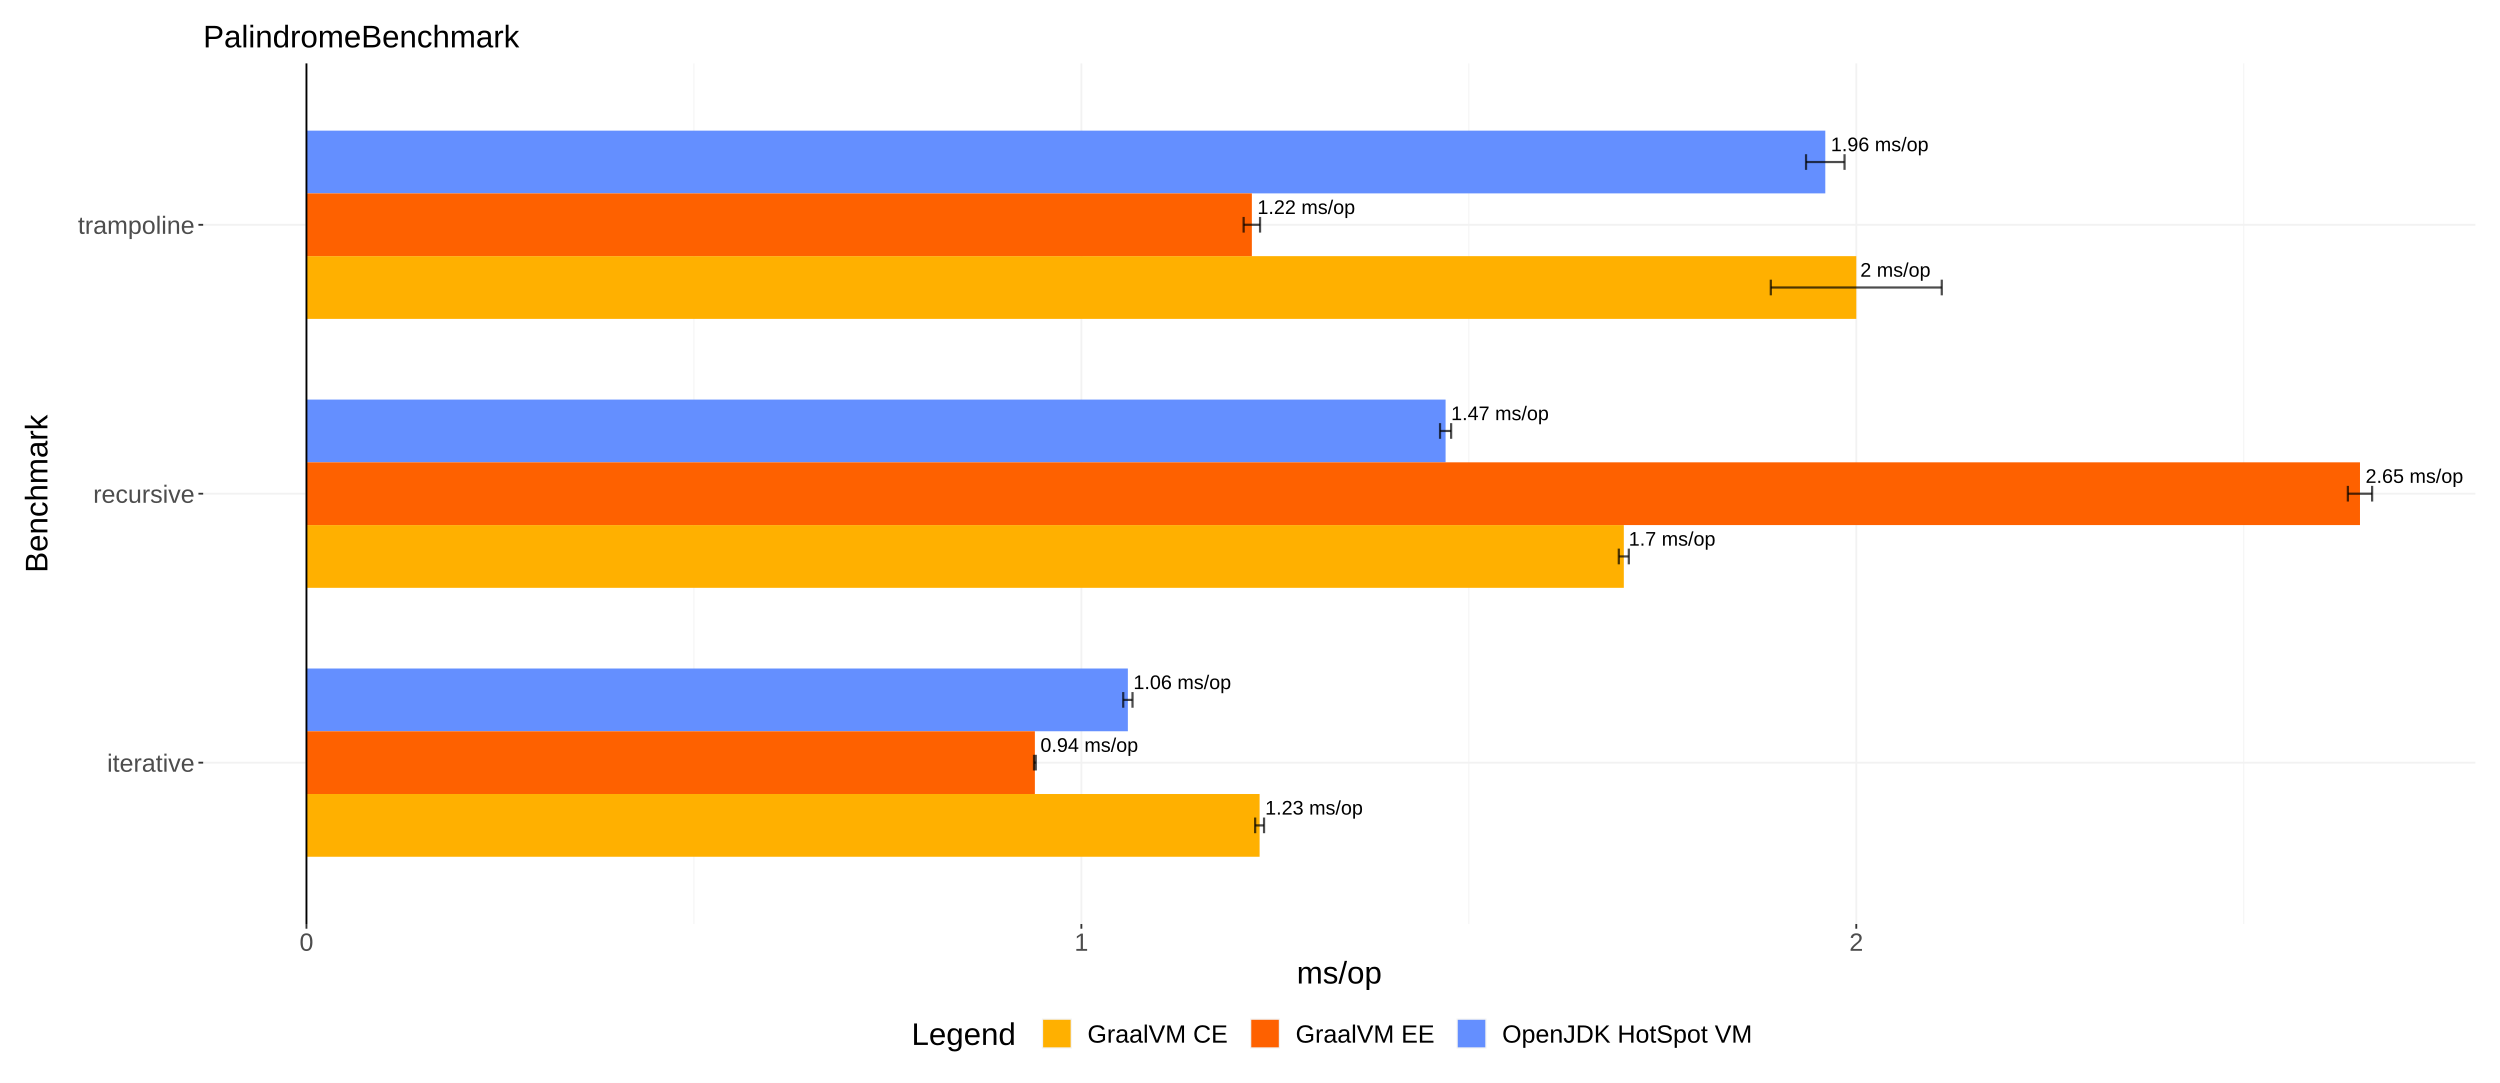
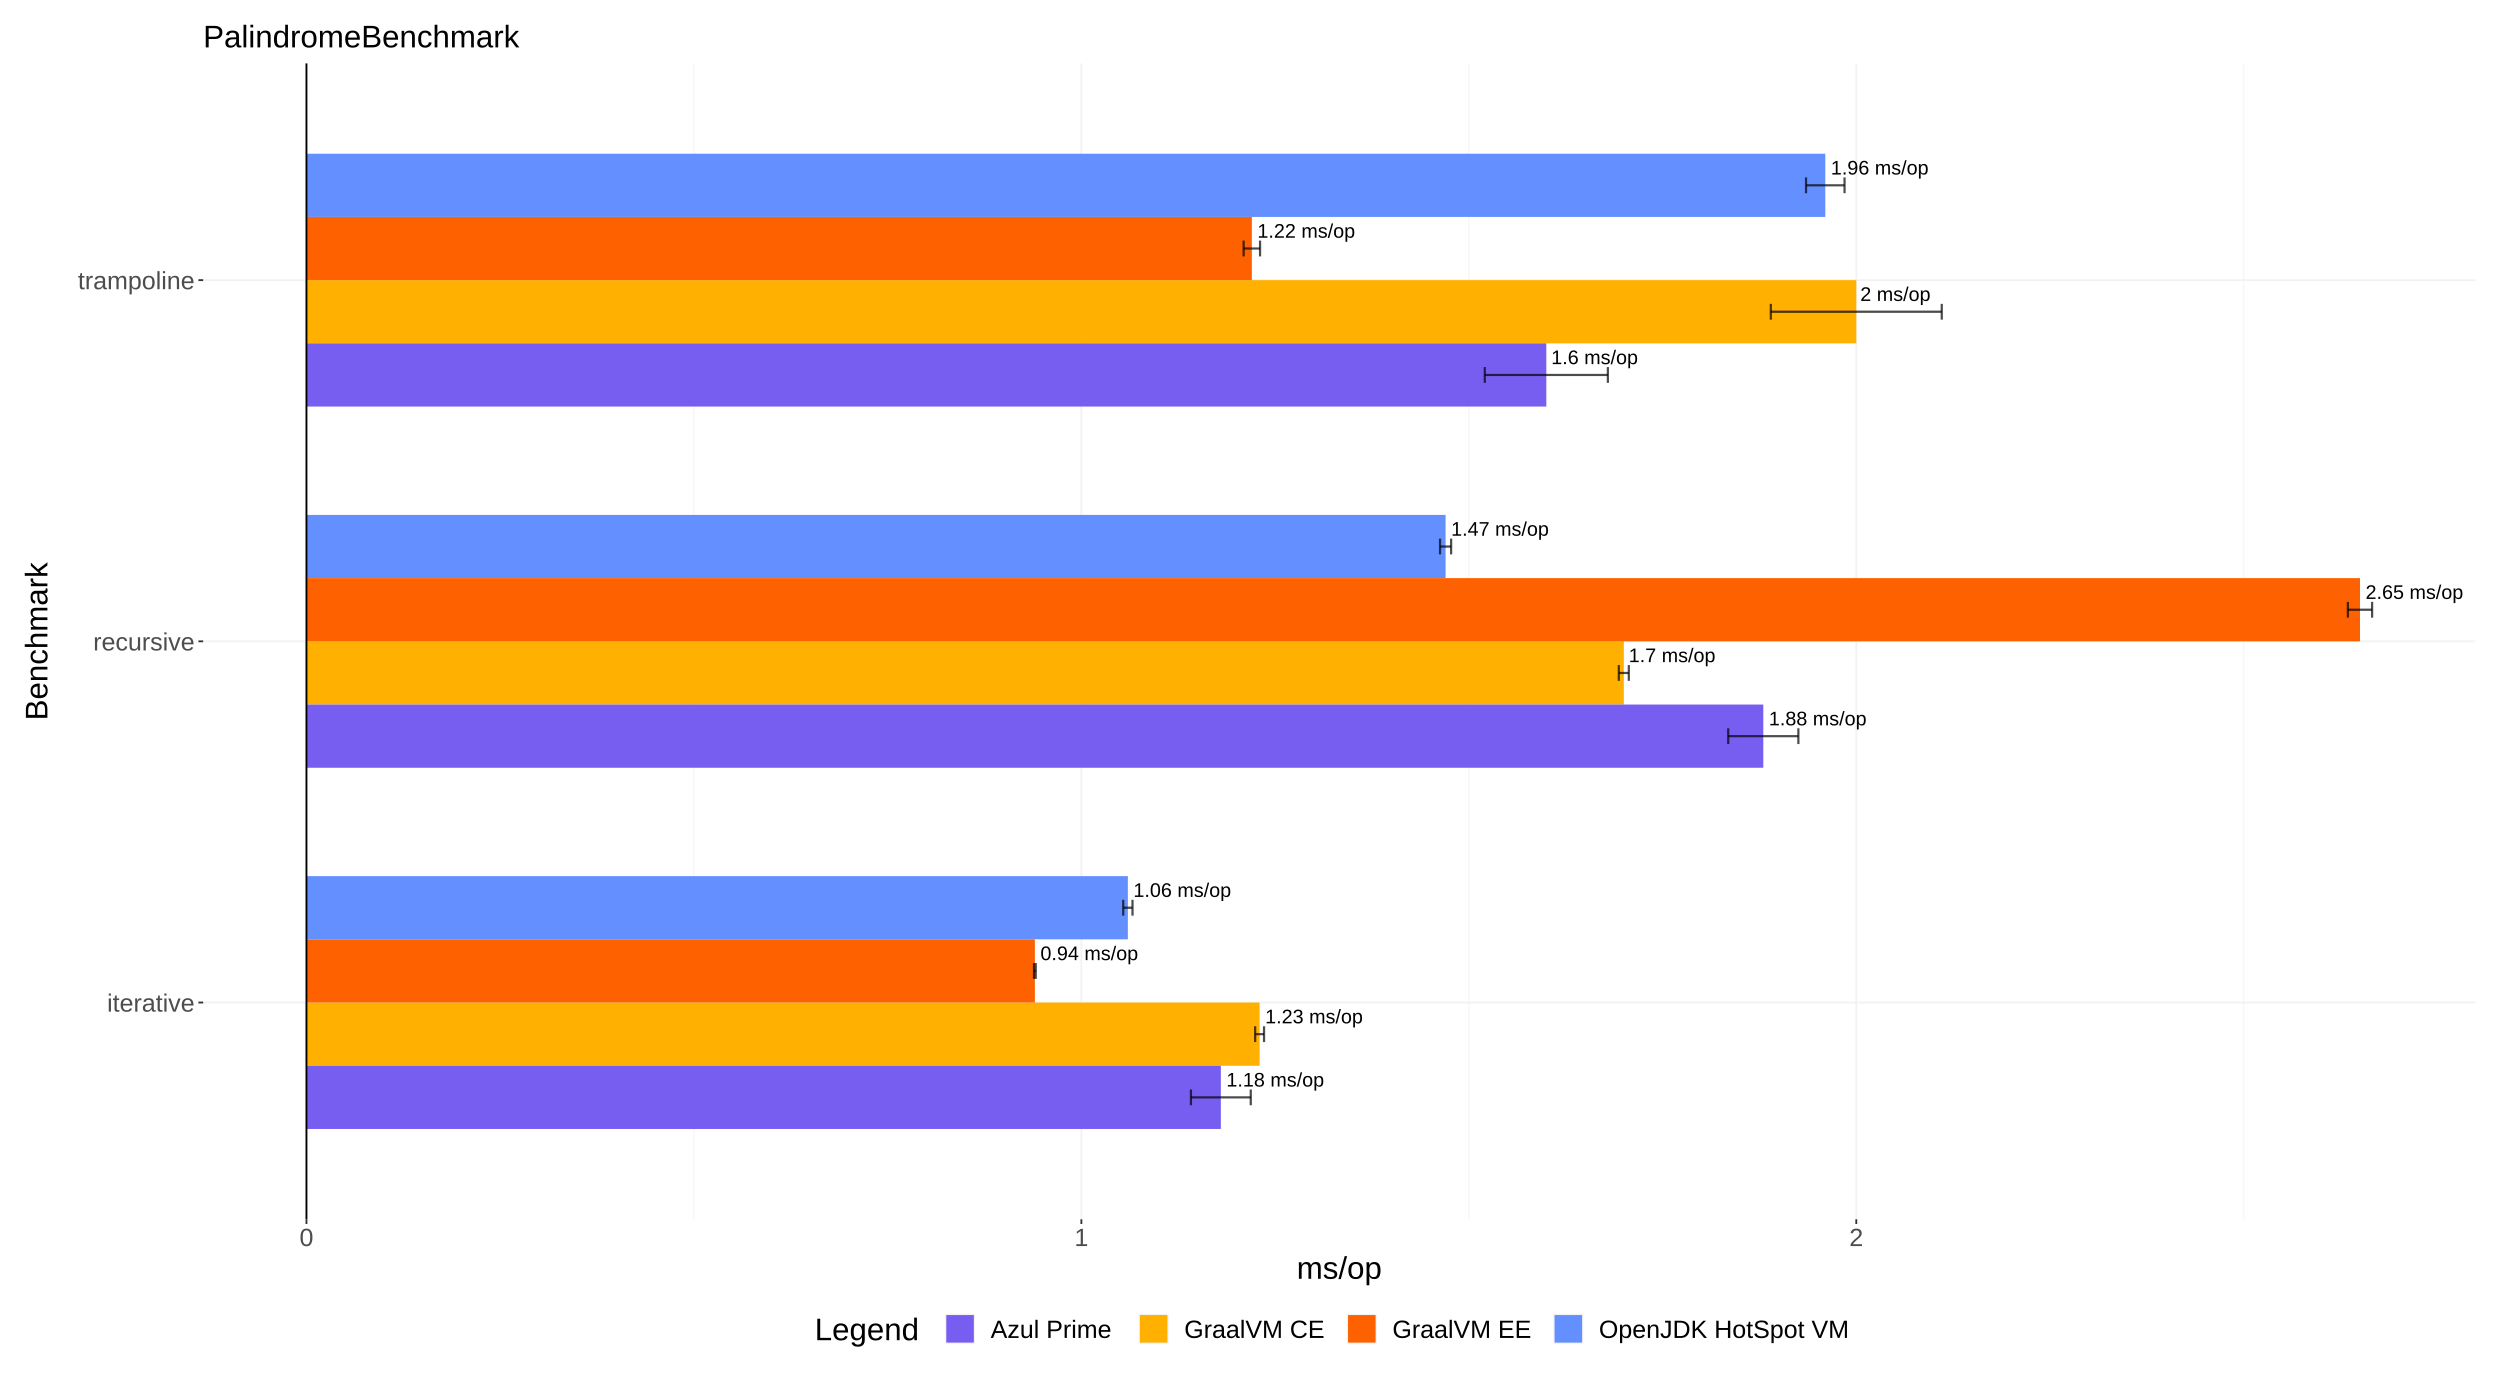
- <svg xmlns="http://www.w3.org/2000/svg" class="svglite" width="1440.00pt" height="623.62pt" viewBox="0 0 1440.00 623.62">
+ <svg xmlns="http://www.w3.org/2000/svg" class="svglite" width="1440.00pt" height="793.70pt" viewBox="0 0 1440.00 793.70">
  <defs>
    <style type="text/css">
    .svglite line, .svglite polyline, .svglite polygon, .svglite path, .svglite rect, .svglite circle {
      fill: none;
      stroke: #000000;
      stroke-linecap: round;
      stroke-linejoin: round;
      stroke-miterlimit: 10.00;
    }
    .svglite text {
      white-space: pre;
    }
  </style>
  </defs>
  <rect width="100%" height="100%" style="stroke: none; fill: #FFFFFF;" />
  <defs>
-     <clipPath id="cpMC4wMHwxNDQwLjAwfDAuMDB8NjIzLjYy">
-       <rect x="0.00" y="0.00" width="1440.00" height="623.62" />
+     <clipPath id="cpMC4wMHwxNDQwLjAwfDAuMDB8NzkzLjcw">
+       <rect x="0.00" y="0.00" width="1440.00" height="793.70" />
    </clipPath>
  </defs>
-   <g clip-path="url(#cpMC4wMHwxNDQwLjAwfDAuMDB8NjIzLjYy)">
-     <rect x="0.00" y="0.00" width="1440.00" height="623.62" style="stroke-width: 1.07; stroke: #FFFFFF; fill: #FFFFFF;" />
-     <rect x="117.03" y="36.52" width="1308.80" height="495.70" style="stroke-width: 1.07; stroke: none;" />
-     <polyline points="399.70,532.22 399.70,36.52 " style="stroke-width: 0.53; stroke: #F2F2F2; stroke-linecap: butt;" />
-     <polyline points="846.05,532.22 846.05,36.52 " style="stroke-width: 0.53; stroke: #F2F2F2; stroke-linecap: butt;" />
-     <polyline points="1292.40,532.22 1292.40,36.52 " style="stroke-width: 0.53; stroke: #F2F2F2; stroke-linecap: butt;" />
-     <polyline points="117.03,439.28 1425.83,439.28 " style="stroke-width: 1.07; stroke: #F2F2F2; stroke-linecap: butt;" />
-     <polyline points="117.03,284.37 1425.83,284.37 " style="stroke-width: 1.07; stroke: #F2F2F2; stroke-linecap: butt;" />
-     <polyline points="117.03,129.47 1425.83,129.47 " style="stroke-width: 1.07; stroke: #F2F2F2; stroke-linecap: butt;" />
-     <polyline points="176.52,532.22 176.52,36.52 " style="stroke-width: 1.07; stroke: #F2F2F2; stroke-linecap: butt;" />
-     <polyline points="622.87,532.22 622.87,36.52 " style="stroke-width: 1.07; stroke: #F2F2F2; stroke-linecap: butt;" />
-     <polyline points="1069.22,532.22 1069.22,36.52 " style="stroke-width: 1.07; stroke: #F2F2F2; stroke-linecap: butt;" />
-     <rect x="176.52" y="385.06" width="473.13" height="36.14" style="stroke-width: 1.07; stroke: none; stroke-linecap: butt; stroke-linejoin: miter; fill: #648FFF;" />
-     <rect x="176.52" y="230.16" width="656.14" height="36.14" style="stroke-width: 1.07; stroke: none; stroke-linecap: butt; stroke-linejoin: miter; fill: #648FFF;" />
-     <rect x="176.52" y="75.25" width="874.85" height="36.14" style="stroke-width: 1.07; stroke: none; stroke-linecap: butt; stroke-linejoin: miter; fill: #648FFF;" />
-     <rect x="176.52" y="457.35" width="549.01" height="36.14" style="stroke-width: 1.07; stroke: none; stroke-linecap: butt; stroke-linejoin: miter; fill: #FFB000;" />
-     <rect x="176.52" y="302.45" width="758.80" height="36.14" style="stroke-width: 1.07; stroke: none; stroke-linecap: butt; stroke-linejoin: miter; fill: #FFB000;" />
-     <rect x="176.52" y="147.54" width="892.70" height="36.14" style="stroke-width: 1.07; stroke: none; stroke-linecap: butt; stroke-linejoin: miter; fill: #FFB000;" />
-     <rect x="176.52" y="421.21" width="419.57" height="36.14" style="stroke-width: 1.07; stroke: none; stroke-linecap: butt; stroke-linejoin: miter; fill: #FE6100;" />
-     <rect x="176.52" y="266.30" width="1182.83" height="36.14" style="stroke-width: 1.07; stroke: none; stroke-linecap: butt; stroke-linejoin: miter; fill: #FE6100;" />
-     <rect x="176.52" y="111.39" width="544.55" height="36.14" style="stroke-width: 1.07; stroke: none; stroke-linecap: butt; stroke-linejoin: miter; fill: #FE6100;" />
-     <text x="652.85" y="396.91" style="font-size: 11.38px; font-family: &quot;Liberation Sans&quot;;" textLength="63.96px" lengthAdjust="spacingAndGlyphs">1.06 ms/op</text>
-     <text x="835.85" y="242.01" style="font-size: 11.38px; font-family: &quot;Liberation Sans&quot;;" textLength="63.96px" lengthAdjust="spacingAndGlyphs">1.47 ms/op</text>
-     <text x="1054.57" y="87.10" style="font-size: 11.38px; font-family: &quot;Liberation Sans&quot;;" textLength="63.96px" lengthAdjust="spacingAndGlyphs">1.96 ms/op</text>
-     <text x="728.73" y="469.20" style="font-size: 11.38px; font-family: &quot;Liberation Sans&quot;;" textLength="63.96px" lengthAdjust="spacingAndGlyphs">1.23 ms/op</text>
-     <text x="938.15" y="314.30" style="font-size: 11.38px; font-family: &quot;Liberation Sans&quot;;" textLength="56.72px" lengthAdjust="spacingAndGlyphs">1.7 ms/op</text>
-     <text x="1071.52" y="159.39" style="font-size: 11.38px; font-family: &quot;Liberation Sans&quot;;" textLength="45.87px" lengthAdjust="spacingAndGlyphs">2 ms/op</text>
-     <text x="599.29" y="433.06" style="font-size: 11.38px; font-family: &quot;Liberation Sans&quot;;" textLength="63.96px" lengthAdjust="spacingAndGlyphs">0.94 ms/op</text>
-     <text x="1362.55" y="278.15" style="font-size: 11.38px; font-family: &quot;Liberation Sans&quot;;" textLength="63.96px" lengthAdjust="spacingAndGlyphs">2.65 ms/op</text>
-     <text x="724.27" y="123.25" style="font-size: 11.38px; font-family: &quot;Liberation Sans&quot;;" textLength="63.96px" lengthAdjust="spacingAndGlyphs">1.22 ms/op</text>
-     <polyline points="652.33,407.65 652.33,398.62 " style="stroke-width: 1.28; stroke: #000000; stroke-opacity: 0.70; stroke-linecap: butt;" />
-     <polyline points="652.33,403.14 646.98,403.14 " style="stroke-width: 1.28; stroke: #000000; stroke-opacity: 0.70; stroke-linecap: butt;" />
-     <polyline points="646.98,407.65 646.98,398.62 " style="stroke-width: 1.28; stroke: #000000; stroke-opacity: 0.70; stroke-linecap: butt;" />
-     <polyline points="835.85,252.75 835.85,243.71 " style="stroke-width: 1.28; stroke: #000000; stroke-opacity: 0.70; stroke-linecap: butt;" />
-     <polyline points="835.85,248.23 829.46,248.23 " style="stroke-width: 1.28; stroke: #000000; stroke-opacity: 0.70; stroke-linecap: butt;" />
-     <polyline points="829.46,252.75 829.46,243.71 " style="stroke-width: 1.28; stroke: #000000; stroke-opacity: 0.70; stroke-linecap: butt;" />
-     <polyline points="1062.46,97.84 1062.46,88.80 " style="stroke-width: 1.28; stroke: #000000; stroke-opacity: 0.70; stroke-linecap: butt;" />
-     <polyline points="1062.46,93.32 1040.28,93.32 " style="stroke-width: 1.28; stroke: #000000; stroke-opacity: 0.70; stroke-linecap: butt;" />
-     <polyline points="1040.28,97.84 1040.28,88.80 " style="stroke-width: 1.28; stroke: #000000; stroke-opacity: 0.70; stroke-linecap: butt;" />
-     <polyline points="728.09,479.94 728.09,470.91 " style="stroke-width: 1.28; stroke: #000000; stroke-opacity: 0.70; stroke-linecap: butt;" />
-     <polyline points="728.09,475.43 722.97,475.43 " style="stroke-width: 1.28; stroke: #000000; stroke-opacity: 0.70; stroke-linecap: butt;" />
-     <polyline points="722.97,479.94 722.97,470.91 " style="stroke-width: 1.28; stroke: #000000; stroke-opacity: 0.70; stroke-linecap: butt;" />
-     <polyline points="938.20,325.04 938.20,316.00 " style="stroke-width: 1.28; stroke: #000000; stroke-opacity: 0.70; stroke-linecap: butt;" />
-     <polyline points="938.20,320.52 932.43,320.52 " style="stroke-width: 1.28; stroke: #000000; stroke-opacity: 0.70; stroke-linecap: butt;" />
-     <polyline points="932.43,325.04 932.43,316.00 " style="stroke-width: 1.28; stroke: #000000; stroke-opacity: 0.70; stroke-linecap: butt;" />
-     <polyline points="1118.46,170.13 1118.46,161.09 " style="stroke-width: 1.28; stroke: #000000; stroke-opacity: 0.70; stroke-linecap: butt;" />
-     <polyline points="1118.46,165.61 1019.99,165.61 " style="stroke-width: 1.28; stroke: #000000; stroke-opacity: 0.70; stroke-linecap: butt;" />
-     <polyline points="1019.99,170.13 1019.99,161.09 " style="stroke-width: 1.28; stroke: #000000; stroke-opacity: 0.70; stroke-linecap: butt;" />
-     <polyline points="596.60,443.80 596.60,434.76 " style="stroke-width: 1.28; stroke: #000000; stroke-opacity: 0.70; stroke-linecap: butt;" />
-     <polyline points="596.60,439.28 595.58,439.28 " style="stroke-width: 1.28; stroke: #000000; stroke-opacity: 0.70; stroke-linecap: butt;" />
-     <polyline points="595.58,443.80 595.58,434.76 " style="stroke-width: 1.28; stroke: #000000; stroke-opacity: 0.70; stroke-linecap: butt;" />
-     <polyline points="1366.34,288.89 1366.34,279.86 " style="stroke-width: 1.28; stroke: #000000; stroke-opacity: 0.70; stroke-linecap: butt;" />
-     <polyline points="1366.34,284.37 1352.37,284.37 " style="stroke-width: 1.28; stroke: #000000; stroke-opacity: 0.70; stroke-linecap: butt;" />
-     <polyline points="1352.37,288.89 1352.37,279.86 " style="stroke-width: 1.28; stroke: #000000; stroke-opacity: 0.70; stroke-linecap: butt;" />
-     <polyline points="725.79,133.98 725.79,124.95 " style="stroke-width: 1.28; stroke: #000000; stroke-opacity: 0.70; stroke-linecap: butt;" />
-     <polyline points="725.79,129.47 716.34,129.47 " style="stroke-width: 1.28; stroke: #000000; stroke-opacity: 0.70; stroke-linecap: butt;" />
-     <polyline points="716.34,133.98 716.34,124.95 " style="stroke-width: 1.28; stroke: #000000; stroke-opacity: 0.70; stroke-linecap: butt;" />
-     <line x1="176.52" y1="532.22" x2="176.52" y2="36.52" style="stroke-width: 1.07; stroke-linecap: butt;" />
-     <text x="112.10" y="444.53" text-anchor="end" style="font-size: 14.40px;fill: #4D4D4D; font-family: &quot;Liberation Sans&quot;;" textLength="60.25px" lengthAdjust="spacingAndGlyphs">iterative</text>
-     <text x="112.10" y="289.62" text-anchor="end" style="font-size: 14.40px;fill: #4D4D4D; font-family: &quot;Liberation Sans&quot;;" textLength="66.28px" lengthAdjust="spacingAndGlyphs">recursive</text>
-     <text x="112.10" y="134.71" text-anchor="end" style="font-size: 14.40px;fill: #4D4D4D; font-family: &quot;Liberation Sans&quot;;" textLength="78.31px" lengthAdjust="spacingAndGlyphs">trampoline</text>
-     <polyline points="114.29,439.28 117.03,439.28 " style="stroke-width: 1.07; stroke: #333333; stroke-linecap: butt;" />
-     <polyline points="114.29,284.37 117.03,284.37 " style="stroke-width: 1.07; stroke: #333333; stroke-linecap: butt;" />
-     <polyline points="114.29,129.47 117.03,129.47 " style="stroke-width: 1.07; stroke: #333333; stroke-linecap: butt;" />
-     <polyline points="176.52,534.96 176.52,532.22 " style="stroke-width: 1.07; stroke: #333333; stroke-linecap: butt;" />
-     <polyline points="622.87,534.96 622.87,532.22 " style="stroke-width: 1.07; stroke: #333333; stroke-linecap: butt;" />
-     <polyline points="1069.22,534.96 1069.22,532.22 " style="stroke-width: 1.07; stroke: #333333; stroke-linecap: butt;" />
-     <text x="176.52" y="547.65" text-anchor="middle" style="font-size: 14.40px;fill: #4D4D4D; font-family: &quot;Liberation Sans&quot;;" textLength="9.16px" lengthAdjust="spacingAndGlyphs">0</text>
-     <text x="622.87" y="547.65" text-anchor="middle" style="font-size: 14.40px;fill: #4D4D4D; font-family: &quot;Liberation Sans&quot;;" textLength="9.16px" lengthAdjust="spacingAndGlyphs">1</text>
-     <text x="1069.22" y="547.65" text-anchor="middle" style="font-size: 14.40px;fill: #4D4D4D; font-family: &quot;Liberation Sans&quot;;" textLength="9.16px" lengthAdjust="spacingAndGlyphs">2</text>
-     <text x="771.43" y="566.51" text-anchor="middle" style="font-size: 18.00px; font-family: &quot;Liberation Sans&quot;;" textLength="55.41px" lengthAdjust="spacingAndGlyphs">ms/op</text>
-     <text transform="translate(27.30,284.37) rotate(-90)" text-anchor="middle" style="font-size: 18.00px; font-family: &quot;Liberation Sans&quot;;" textLength="102.52px" lengthAdjust="spacingAndGlyphs">Benchmark</text>
-     <rect x="519.56" y="581.21" width="503.74" height="28.24" style="stroke-width: 1.07; stroke: none; fill: #FFFFFF;" />
-     <text x="525.04" y="601.89" style="font-size: 18.00px; font-family: &quot;Liberation Sans&quot;;" textLength="66.12px" lengthAdjust="spacingAndGlyphs">Legend</text>
-     <rect x="600.12" y="586.69" width="17.28" height="17.28" style="stroke-width: 1.07; stroke: none; fill: #F2F2F2;" />
-     <rect x="600.83" y="587.40" width="15.86" height="15.86" style="stroke-width: 1.07; stroke: none; stroke-linecap: butt; stroke-linejoin: miter; fill: #FFB000;" />
-     <rect x="720.02" y="586.69" width="17.28" height="17.28" style="stroke-width: 1.07; stroke: none; fill: #F2F2F2;" />
-     <rect x="720.73" y="587.40" width="15.86" height="15.86" style="stroke-width: 1.07; stroke: none; stroke-linecap: butt; stroke-linejoin: miter; fill: #FE6100;" />
-     <rect x="838.96" y="586.69" width="17.28" height="17.28" style="stroke-width: 1.07; stroke: none; fill: #F2F2F2;" />
-     <rect x="839.67" y="587.40" width="15.86" height="15.86" style="stroke-width: 1.07; stroke: none; stroke-linecap: butt; stroke-linejoin: miter; fill: #648FFF;" />
-     <text x="626.37" y="600.57" style="font-size: 14.40px; font-family: &quot;Liberation Sans&quot;;" textLength="84.69px" lengthAdjust="spacingAndGlyphs">GraalVM CE</text>
-     <text x="746.27" y="600.57" style="font-size: 14.40px; font-family: &quot;Liberation Sans&quot;;" textLength="83.73px" lengthAdjust="spacingAndGlyphs">GraalVM EE</text>
-     <text x="865.21" y="600.57" style="font-size: 14.40px; font-family: &quot;Liberation Sans&quot;;" textLength="152.61px" lengthAdjust="spacingAndGlyphs">OpenJDK HotSpot VM</text>
+   <g clip-path="url(#cpMC4wMHwxNDQwLjAwfDAuMDB8NzkzLjcw)">
+     <rect x="0.00" y="0.00" width="1440.00" height="793.70" style="stroke-width: 1.07; stroke: #FFFFFF; fill: #FFFFFF;" />
+     <rect x="117.03" y="36.52" width="1308.80" height="665.78" style="stroke-width: 1.07; stroke: none;" />
+     <polyline points="399.70,702.30 399.70,36.52 " style="stroke-width: 0.53; stroke: #F2F2F2; stroke-linecap: butt;" />
+     <polyline points="846.05,702.30 846.05,36.52 " style="stroke-width: 0.53; stroke: #F2F2F2; stroke-linecap: butt;" />
+     <polyline points="1292.40,702.30 1292.40,36.52 " style="stroke-width: 0.53; stroke: #F2F2F2; stroke-linecap: butt;" />
+     <polyline points="117.03,577.47 1425.83,577.47 " style="stroke-width: 1.07; stroke: #F2F2F2; stroke-linecap: butt;" />
+     <polyline points="117.03,369.41 1425.83,369.41 " style="stroke-width: 1.07; stroke: #F2F2F2; stroke-linecap: butt;" />
+     <polyline points="117.03,161.36 1425.83,161.36 " style="stroke-width: 1.07; stroke: #F2F2F2; stroke-linecap: butt;" />
+     <polyline points="176.52,702.30 176.52,36.52 " style="stroke-width: 1.07; stroke: #F2F2F2; stroke-linecap: butt;" />
+     <polyline points="622.87,702.30 622.87,36.52 " style="stroke-width: 1.07; stroke: #F2F2F2; stroke-linecap: butt;" />
+     <polyline points="1069.22,702.30 1069.22,36.52 " style="stroke-width: 1.07; stroke: #F2F2F2; stroke-linecap: butt;" />
+     <rect x="176.52" y="504.65" width="473.13" height="36.41" style="stroke-width: 1.07; stroke: none; stroke-linecap: butt; stroke-linejoin: miter; fill: #648FFF;" />
+     <rect x="176.52" y="296.59" width="656.14" height="36.41" style="stroke-width: 1.07; stroke: none; stroke-linecap: butt; stroke-linejoin: miter; fill: #648FFF;" />
+     <rect x="176.52" y="88.54" width="874.85" height="36.41" style="stroke-width: 1.07; stroke: none; stroke-linecap: butt; stroke-linejoin: miter; fill: #648FFF;" />
+     <rect x="176.52" y="577.47" width="549.01" height="36.41" style="stroke-width: 1.07; stroke: none; stroke-linecap: butt; stroke-linejoin: miter; fill: #FFB000;" />
+     <rect x="176.52" y="369.41" width="758.80" height="36.41" style="stroke-width: 1.07; stroke: none; stroke-linecap: butt; stroke-linejoin: miter; fill: #FFB000;" />
+     <rect x="176.52" y="161.36" width="892.70" height="36.41" style="stroke-width: 1.07; stroke: none; stroke-linecap: butt; stroke-linejoin: miter; fill: #FFB000;" />
+     <rect x="176.52" y="541.06" width="419.57" height="36.41" style="stroke-width: 1.07; stroke: none; stroke-linecap: butt; stroke-linejoin: miter; fill: #FE6100;" />
+     <rect x="176.52" y="333.00" width="1182.83" height="36.41" style="stroke-width: 1.07; stroke: none; stroke-linecap: butt; stroke-linejoin: miter; fill: #FE6100;" />
+     <rect x="176.52" y="124.95" width="544.55" height="36.41" style="stroke-width: 1.07; stroke: none; stroke-linecap: butt; stroke-linejoin: miter; fill: #FE6100;" />
+     <rect x="176.52" y="613.88" width="526.69" height="36.41" style="stroke-width: 1.07; stroke: none; stroke-linecap: butt; stroke-linejoin: miter; fill: #785EF0;" />
+     <rect x="176.52" y="405.82" width="839.14" height="36.41" style="stroke-width: 1.07; stroke: none; stroke-linecap: butt; stroke-linejoin: miter; fill: #785EF0;" />
+     <rect x="176.52" y="197.77" width="714.16" height="36.41" style="stroke-width: 1.07; stroke: none; stroke-linecap: butt; stroke-linejoin: miter; fill: #785EF0;" />
+     <text x="652.85" y="516.63" style="font-size: 11.38px; font-family: &quot;Liberation Sans&quot;;" textLength="63.96px" lengthAdjust="spacingAndGlyphs">1.06 ms/op</text>
+     <text x="835.85" y="308.58" style="font-size: 11.38px; font-family: &quot;Liberation Sans&quot;;" textLength="63.96px" lengthAdjust="spacingAndGlyphs">1.47 ms/op</text>
+     <text x="1054.57" y="100.52" style="font-size: 11.38px; font-family: &quot;Liberation Sans&quot;;" textLength="63.96px" lengthAdjust="spacingAndGlyphs">1.96 ms/op</text>
+     <text x="728.73" y="589.45" style="font-size: 11.38px; font-family: &quot;Liberation Sans&quot;;" textLength="63.96px" lengthAdjust="spacingAndGlyphs">1.23 ms/op</text>
+     <text x="938.15" y="381.40" style="font-size: 11.38px; font-family: &quot;Liberation Sans&quot;;" textLength="56.72px" lengthAdjust="spacingAndGlyphs">1.7 ms/op</text>
+     <text x="1071.52" y="173.34" style="font-size: 11.38px; font-family: &quot;Liberation Sans&quot;;" textLength="45.87px" lengthAdjust="spacingAndGlyphs">2 ms/op</text>
+     <text x="599.29" y="553.04" style="font-size: 11.38px; font-family: &quot;Liberation Sans&quot;;" textLength="63.96px" lengthAdjust="spacingAndGlyphs">0.94 ms/op</text>
+     <text x="1362.55" y="344.99" style="font-size: 11.38px; font-family: &quot;Liberation Sans&quot;;" textLength="63.96px" lengthAdjust="spacingAndGlyphs">2.65 ms/op</text>
+     <text x="724.27" y="136.93" style="font-size: 11.38px; font-family: &quot;Liberation Sans&quot;;" textLength="63.96px" lengthAdjust="spacingAndGlyphs">1.22 ms/op</text>
+     <text x="706.41" y="625.86" style="font-size: 11.38px; font-family: &quot;Liberation Sans&quot;;" textLength="63.96px" lengthAdjust="spacingAndGlyphs">1.18 ms/op</text>
+     <text x="1018.86" y="417.81" style="font-size: 11.38px; font-family: &quot;Liberation Sans&quot;;" textLength="63.96px" lengthAdjust="spacingAndGlyphs">1.88 ms/op</text>
+     <text x="893.52" y="209.75" style="font-size: 11.38px; font-family: &quot;Liberation Sans&quot;;" textLength="56.72px" lengthAdjust="spacingAndGlyphs">1.6 ms/op</text>
+     <polyline points="652.33,527.41 652.33,518.30 " style="stroke-width: 1.28; stroke: #000000; stroke-opacity: 0.70; stroke-linecap: butt;" />
+     <polyline points="652.33,522.85 646.98,522.85 " style="stroke-width: 1.28; stroke: #000000; stroke-opacity: 0.70; stroke-linecap: butt;" />
+     <polyline points="646.98,527.41 646.98,518.30 " style="stroke-width: 1.28; stroke: #000000; stroke-opacity: 0.70; stroke-linecap: butt;" />
+     <polyline points="835.85,319.35 835.85,310.25 " style="stroke-width: 1.28; stroke: #000000; stroke-opacity: 0.70; stroke-linecap: butt;" />
+     <polyline points="835.85,314.80 829.46,314.80 " style="stroke-width: 1.28; stroke: #000000; stroke-opacity: 0.70; stroke-linecap: butt;" />
+     <polyline points="829.46,319.35 829.46,310.25 " style="stroke-width: 1.28; stroke: #000000; stroke-opacity: 0.70; stroke-linecap: butt;" />
+     <polyline points="1062.46,111.29 1062.46,102.19 " style="stroke-width: 1.28; stroke: #000000; stroke-opacity: 0.70; stroke-linecap: butt;" />
+     <polyline points="1062.46,106.74 1040.28,106.74 " style="stroke-width: 1.28; stroke: #000000; stroke-opacity: 0.70; stroke-linecap: butt;" />
+     <polyline points="1040.28,111.29 1040.28,102.19 " style="stroke-width: 1.28; stroke: #000000; stroke-opacity: 0.70; stroke-linecap: butt;" />
+     <polyline points="728.09,600.23 728.09,591.12 " style="stroke-width: 1.28; stroke: #000000; stroke-opacity: 0.70; stroke-linecap: butt;" />
+     <polyline points="728.09,595.67 722.97,595.67 " style="stroke-width: 1.28; stroke: #000000; stroke-opacity: 0.70; stroke-linecap: butt;" />
+     <polyline points="722.97,600.23 722.97,591.12 " style="stroke-width: 1.28; stroke: #000000; stroke-opacity: 0.70; stroke-linecap: butt;" />
+     <polyline points="938.20,392.17 938.20,383.07 " style="stroke-width: 1.28; stroke: #000000; stroke-opacity: 0.70; stroke-linecap: butt;" />
+     <polyline points="938.20,387.62 932.43,387.62 " style="stroke-width: 1.28; stroke: #000000; stroke-opacity: 0.70; stroke-linecap: butt;" />
+     <polyline points="932.43,392.17 932.43,383.07 " style="stroke-width: 1.28; stroke: #000000; stroke-opacity: 0.70; stroke-linecap: butt;" />
+     <polyline points="1118.46,184.11 1118.46,175.01 " style="stroke-width: 1.28; stroke: #000000; stroke-opacity: 0.70; stroke-linecap: butt;" />
+     <polyline points="1118.46,179.56 1019.99,179.56 " style="stroke-width: 1.28; stroke: #000000; stroke-opacity: 0.70; stroke-linecap: butt;" />
+     <polyline points="1019.99,184.11 1019.99,175.01 " style="stroke-width: 1.28; stroke: #000000; stroke-opacity: 0.70; stroke-linecap: butt;" />
+     <polyline points="596.60,563.82 596.60,554.71 " style="stroke-width: 1.28; stroke: #000000; stroke-opacity: 0.70; stroke-linecap: butt;" />
+     <polyline points="596.60,559.26 595.58,559.26 " style="stroke-width: 1.28; stroke: #000000; stroke-opacity: 0.70; stroke-linecap: butt;" />
+     <polyline points="595.58,563.82 595.58,554.71 " style="stroke-width: 1.28; stroke: #000000; stroke-opacity: 0.70; stroke-linecap: butt;" />
+     <polyline points="1366.34,355.76 1366.34,346.66 " style="stroke-width: 1.28; stroke: #000000; stroke-opacity: 0.70; stroke-linecap: butt;" />
+     <polyline points="1366.34,351.21 1352.37,351.21 " style="stroke-width: 1.28; stroke: #000000; stroke-opacity: 0.70; stroke-linecap: butt;" />
+     <polyline points="1352.37,355.76 1352.37,346.66 " style="stroke-width: 1.28; stroke: #000000; stroke-opacity: 0.70; stroke-linecap: butt;" />
+     <polyline points="725.79,147.70 725.79,138.60 " style="stroke-width: 1.28; stroke: #000000; stroke-opacity: 0.70; stroke-linecap: butt;" />
+     <polyline points="725.79,143.15 716.34,143.15 " style="stroke-width: 1.28; stroke: #000000; stroke-opacity: 0.70; stroke-linecap: butt;" />
+     <polyline points="716.34,147.70 716.34,138.60 " style="stroke-width: 1.28; stroke: #000000; stroke-opacity: 0.70; stroke-linecap: butt;" />
+     <polyline points="720.44,636.64 720.44,627.53 " style="stroke-width: 1.28; stroke: #000000; stroke-opacity: 0.70; stroke-linecap: butt;" />
+     <polyline points="720.44,632.08 685.98,632.08 " style="stroke-width: 1.28; stroke: #000000; stroke-opacity: 0.70; stroke-linecap: butt;" />
+     <polyline points="685.98,636.64 685.98,627.53 " style="stroke-width: 1.28; stroke: #000000; stroke-opacity: 0.70; stroke-linecap: butt;" />
+     <polyline points="1035.86,428.58 1035.86,419.48 " style="stroke-width: 1.28; stroke: #000000; stroke-opacity: 0.70; stroke-linecap: butt;" />
+     <polyline points="1035.86,424.03 995.46,424.03 " style="stroke-width: 1.28; stroke: #000000; stroke-opacity: 0.70; stroke-linecap: butt;" />
+     <polyline points="995.46,428.58 995.46,419.48 " style="stroke-width: 1.28; stroke: #000000; stroke-opacity: 0.70; stroke-linecap: butt;" />
+     <polyline points="926.13,220.52 926.13,211.42 " style="stroke-width: 1.28; stroke: #000000; stroke-opacity: 0.70; stroke-linecap: butt;" />
+     <polyline points="926.13,215.97 855.24,215.97 " style="stroke-width: 1.28; stroke: #000000; stroke-opacity: 0.70; stroke-linecap: butt;" />
+     <polyline points="855.24,220.52 855.24,211.42 " style="stroke-width: 1.28; stroke: #000000; stroke-opacity: 0.70; stroke-linecap: butt;" />
+     <line x1="176.52" y1="702.30" x2="176.52" y2="36.52" style="stroke-width: 1.07; stroke-linecap: butt;" />
+     <text x="112.10" y="582.71" text-anchor="end" style="font-size: 14.40px;fill: #4D4D4D; font-family: &quot;Liberation Sans&quot;;" textLength="60.25px" lengthAdjust="spacingAndGlyphs">iterative</text>
+     <text x="112.10" y="374.66" text-anchor="end" style="font-size: 14.40px;fill: #4D4D4D; font-family: &quot;Liberation Sans&quot;;" textLength="66.28px" lengthAdjust="spacingAndGlyphs">recursive</text>
+     <text x="112.10" y="166.60" text-anchor="end" style="font-size: 14.40px;fill: #4D4D4D; font-family: &quot;Liberation Sans&quot;;" textLength="78.31px" lengthAdjust="spacingAndGlyphs">trampoline</text>
+     <polyline points="114.29,577.47 117.03,577.47 " style="stroke-width: 1.07; stroke: #333333; stroke-linecap: butt;" />
+     <polyline points="114.29,369.41 117.03,369.41 " style="stroke-width: 1.07; stroke: #333333; stroke-linecap: butt;" />
+     <polyline points="114.29,161.36 117.03,161.36 " style="stroke-width: 1.07; stroke: #333333; stroke-linecap: butt;" />
+     <polyline points="176.52,705.04 176.52,702.30 " style="stroke-width: 1.07; stroke: #333333; stroke-linecap: butt;" />
+     <polyline points="622.87,705.04 622.87,702.30 " style="stroke-width: 1.07; stroke: #333333; stroke-linecap: butt;" />
+     <polyline points="1069.22,705.04 1069.22,702.30 " style="stroke-width: 1.07; stroke: #333333; stroke-linecap: butt;" />
+     <text x="176.52" y="717.73" text-anchor="middle" style="font-size: 14.40px;fill: #4D4D4D; font-family: &quot;Liberation Sans&quot;;" textLength="9.16px" lengthAdjust="spacingAndGlyphs">0</text>
+     <text x="622.87" y="717.73" text-anchor="middle" style="font-size: 14.40px;fill: #4D4D4D; font-family: &quot;Liberation Sans&quot;;" textLength="9.16px" lengthAdjust="spacingAndGlyphs">1</text>
+     <text x="1069.22" y="717.73" text-anchor="middle" style="font-size: 14.40px;fill: #4D4D4D; font-family: &quot;Liberation Sans&quot;;" textLength="9.16px" lengthAdjust="spacingAndGlyphs">2</text>
+     <text x="771.43" y="736.59" text-anchor="middle" style="font-size: 18.00px; font-family: &quot;Liberation Sans&quot;;" textLength="55.41px" lengthAdjust="spacingAndGlyphs">ms/op</text>
+     <text transform="translate(27.30,369.41) rotate(-90)" text-anchor="middle" style="font-size: 18.00px; font-family: &quot;Liberation Sans&quot;;" textLength="102.52px" lengthAdjust="spacingAndGlyphs">Benchmark</text>
+     <rect x="463.80" y="751.29" width="615.25" height="28.24" style="stroke-width: 1.07; stroke: none; fill: #FFFFFF;" />
+     <text x="469.28" y="771.97" style="font-size: 18.00px; font-family: &quot;Liberation Sans&quot;;" textLength="66.12px" lengthAdjust="spacingAndGlyphs">Legend</text>
+     <rect x="544.36" y="756.77" width="17.28" height="17.28" style="stroke-width: 1.07; stroke: none; fill: #F2F2F2;" />
+     <rect x="545.07" y="757.48" width="15.86" height="15.86" style="stroke-width: 1.07; stroke: none; stroke-linecap: butt; stroke-linejoin: miter; fill: #785EF0;" />
+     <rect x="655.88" y="756.77" width="17.28" height="17.28" style="stroke-width: 1.07; stroke: none; fill: #F2F2F2;" />
+     <rect x="656.58" y="757.48" width="15.86" height="15.86" style="stroke-width: 1.07; stroke: none; stroke-linecap: butt; stroke-linejoin: miter; fill: #FFB000;" />
+     <rect x="775.78" y="756.77" width="17.28" height="17.28" style="stroke-width: 1.07; stroke: none; fill: #F2F2F2;" />
+     <rect x="776.48" y="757.48" width="15.86" height="15.86" style="stroke-width: 1.07; stroke: none; stroke-linecap: butt; stroke-linejoin: miter; fill: #FE6100;" />
+     <rect x="894.72" y="756.77" width="17.28" height="17.28" style="stroke-width: 1.07; stroke: none; fill: #F2F2F2;" />
+     <rect x="895.43" y="757.48" width="15.86" height="15.86" style="stroke-width: 1.07; stroke: none; stroke-linecap: butt; stroke-linejoin: miter; fill: #648FFF;" />
+     <text x="570.61" y="770.65" style="font-size: 14.40px; font-family: &quot;Liberation Sans&quot;;" textLength="76.30px" lengthAdjust="spacingAndGlyphs">Azul Prime</text>
+     <text x="682.12" y="770.65" style="font-size: 14.40px; font-family: &quot;Liberation Sans&quot;;" textLength="84.69px" lengthAdjust="spacingAndGlyphs">GraalVM CE</text>
+     <text x="802.02" y="770.65" style="font-size: 14.40px; font-family: &quot;Liberation Sans&quot;;" textLength="83.73px" lengthAdjust="spacingAndGlyphs">GraalVM EE</text>
+     <text x="920.96" y="770.65" style="font-size: 14.40px; font-family: &quot;Liberation Sans&quot;;" textLength="152.61px" lengthAdjust="spacingAndGlyphs">OpenJDK HotSpot VM</text>
    <text x="117.03" y="27.30" style="font-size: 18.00px; font-family: &quot;Liberation Sans&quot;;" textLength="203.07px" lengthAdjust="spacingAndGlyphs">PalindromeBenchmark</text>
  </g>
</svg>
